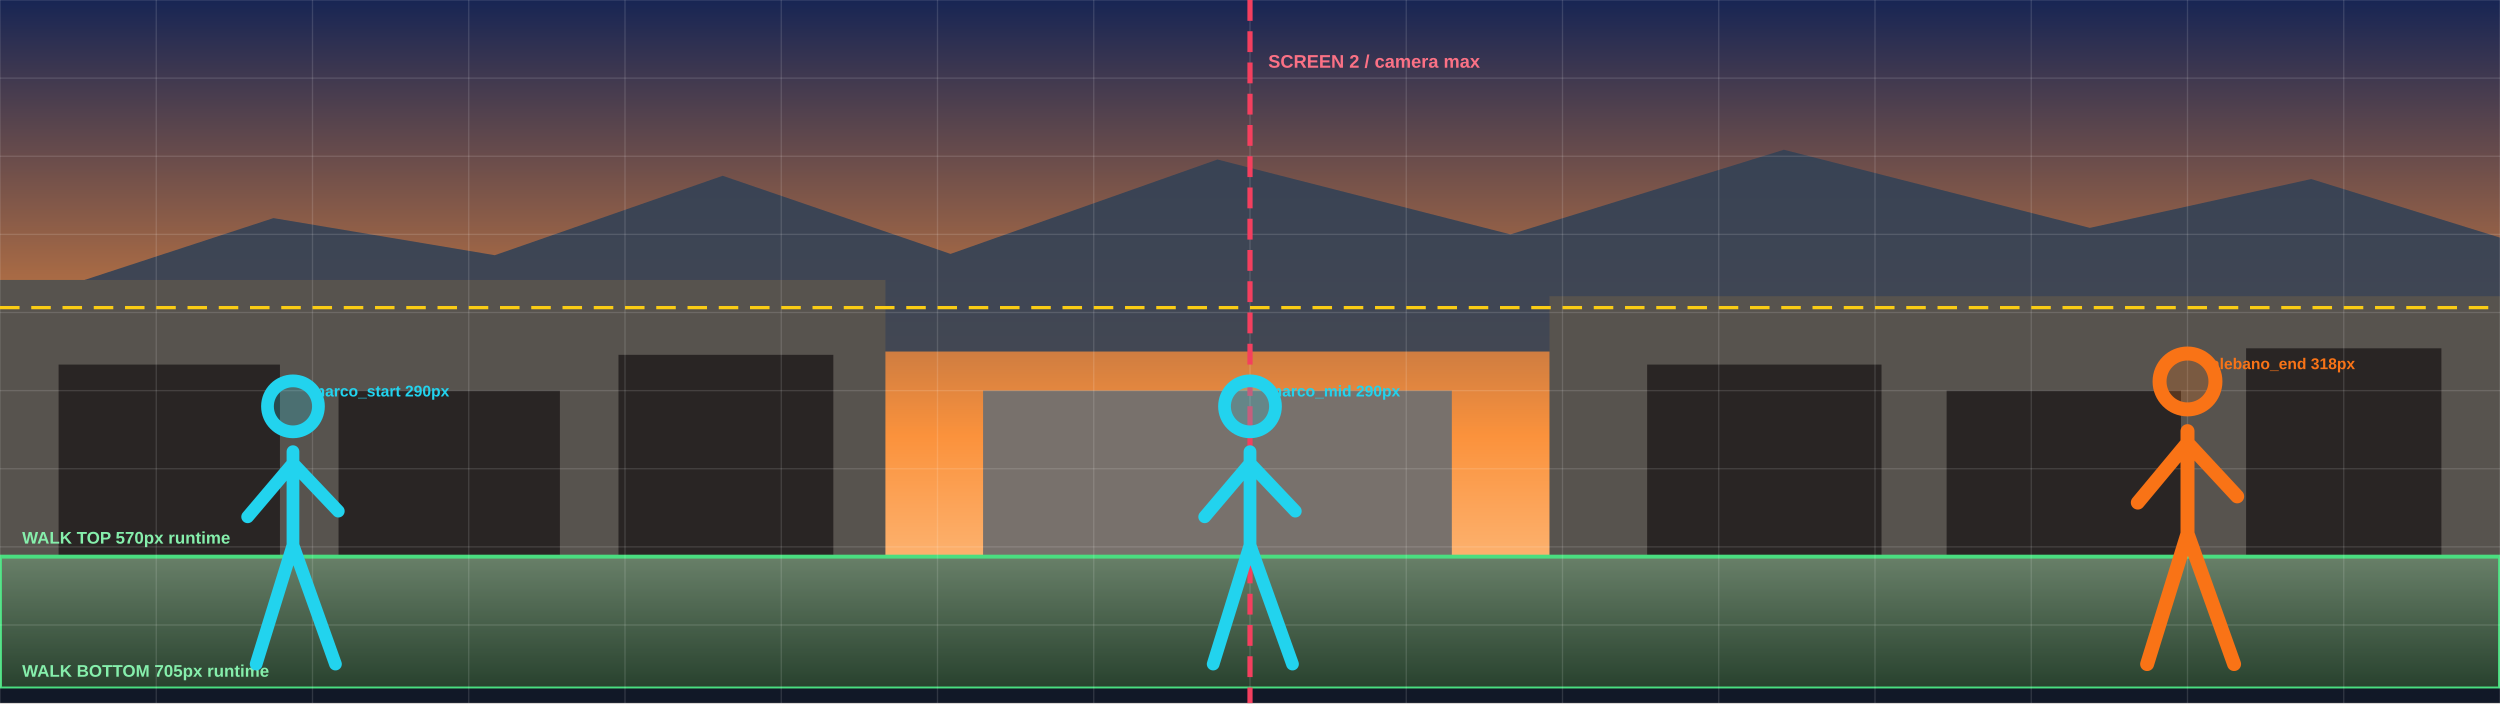
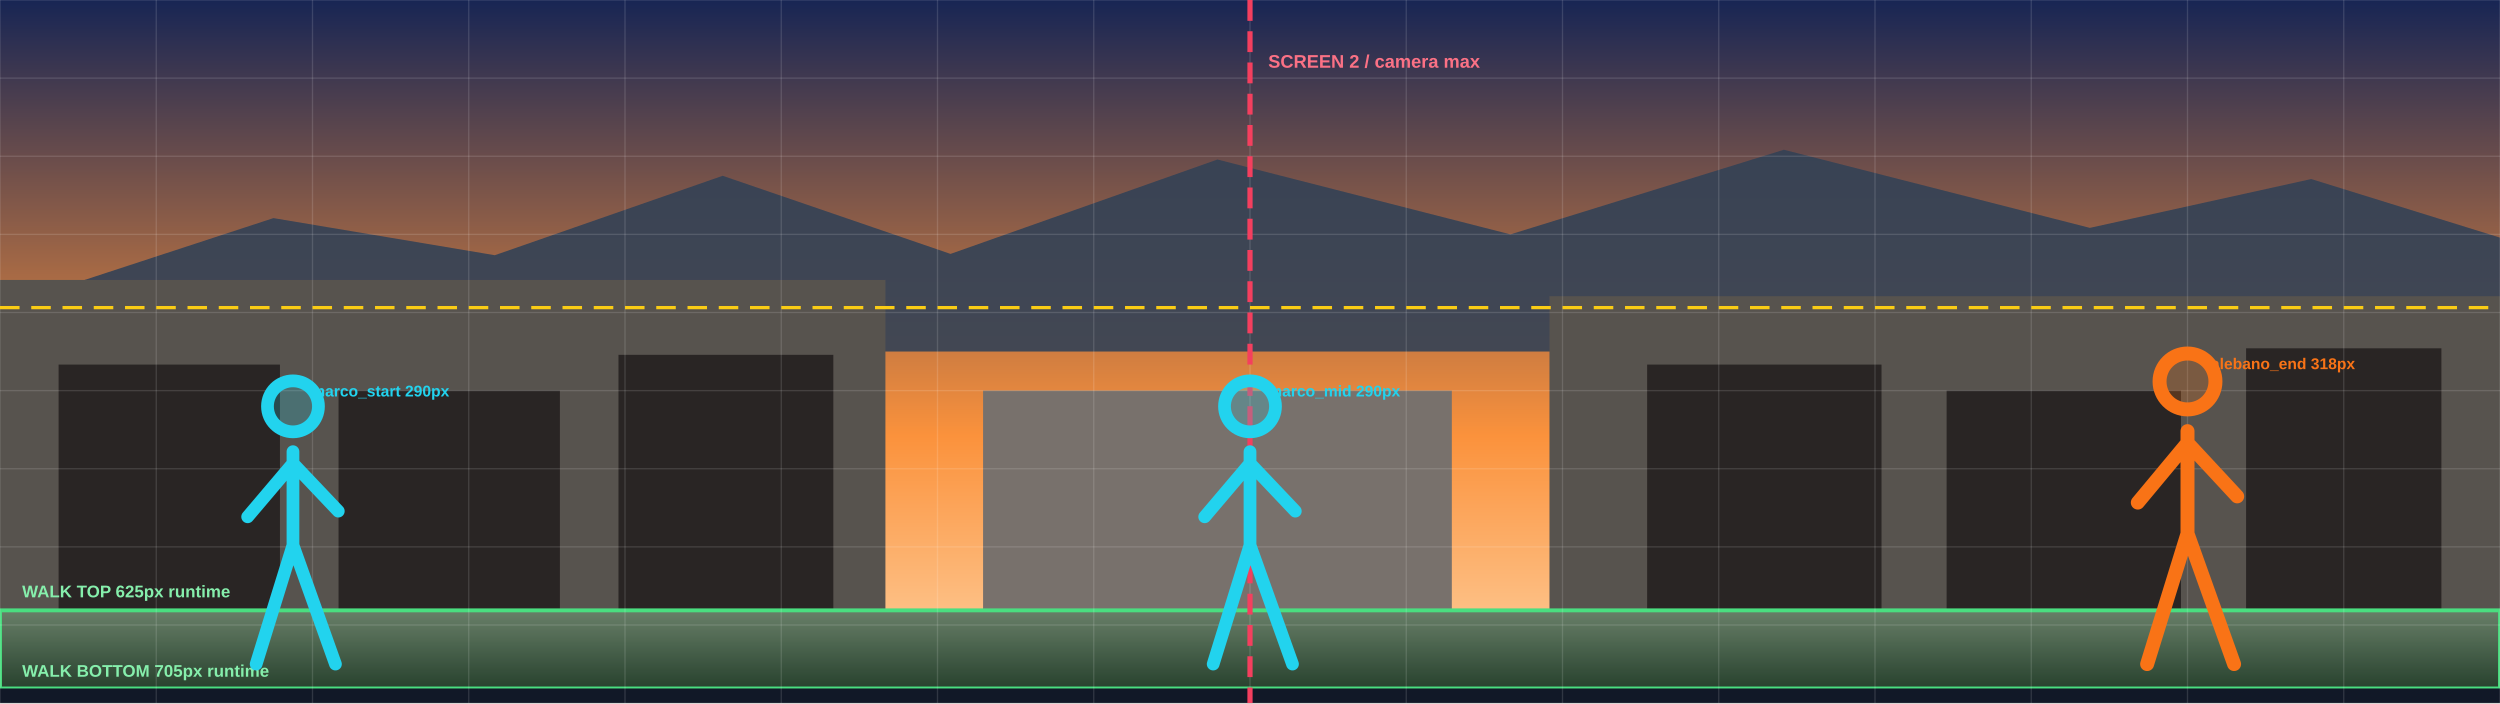
<svg xmlns="http://www.w3.org/2000/svg" width="3840" height="1080" viewBox="0 0 3840 1080" role="img" aria-label="M01 deterministic greybox">
  <defs>
    <linearGradient id="sky" x1="0" y1="0" x2="0" y2="1">
      <stop offset="0" stop-color="#172554" />
      <stop offset="0.62" stop-color="#fb923c" />
      <stop offset="1" stop-color="#fed7aa" />
    </linearGradient>
    <linearGradient id="ground" x1="0" y1="0" x2="0" y2="1">
      <stop offset="0" stop-color="#78716c" />
      <stop offset="1" stop-color="#292524" />
    </linearGradient>
  </defs>
  <rect width="3840" height="1080" fill="url(#sky)" />
  <path d="M0 472.5 L420 335 L760 392 L1110 270 L1460 390 L1870 245 L2320 360 L2740 230 L3210 350 L3550 275 L3840 365 L3840 540 L0 540Z" fill="#334155" opacity="0.9" />
  <g fill="#475569" opacity="0">
    <rect x="0" y="390" width="340" height="190" />
    <rect x="365" y="420" width="300" height="160" />
    <rect x="700" y="370" width="420" height="210" />
    <rect x="1160" y="410" width="330" height="170" />
    <rect x="1530" y="350" width="380" height="230" />
    <rect x="1950" y="400" width="320" height="180" />
    <rect x="2310" y="365" width="410" height="215" />
    <rect x="2760" y="410" width="300" height="170" />
    <rect x="3100" y="345" width="390" height="235" />
    <rect x="3530" y="395" width="310" height="185" />
  </g>
  <g opacity="0">
-     <rect x="0" y="540" width="1140" height="315" fill="#57534e" />
+     <rect x="0" y="540" width="1140" height="397.5" fill="#57534e" />
    <rect x="0" y="540" width="1140" height="42" fill="#1c1917" />
    <g fill="#1c1917">
-       <rect x="110" y="600" width="260" height="255" />
-       <rect x="440" y="600" width="260" height="255" />
-       <rect x="770" y="600" width="260" height="255" />
+       <rect x="110" y="600" width="260" height="337.5" />
+       <rect x="440" y="600" width="260" height="337.5" />
+       <rect x="770" y="600" width="260" height="337.5" />
    </g>
    <g fill="#a8a29e">
-       <rect x="80" y="580" width="38" height="275" />
-       <rect x="370" y="580" width="38" height="275" />
-       <rect x="700" y="580" width="38" height="275" />
-       <rect x="1030" y="580" width="42" height="275" />
+       <rect x="80" y="580" width="38" height="357.5" />
+       <rect x="370" y="580" width="38" height="357.5" />
+       <rect x="700" y="580" width="38" height="357.5" />
+       <rect x="1030" y="580" width="42" height="357.5" />
    </g>
-     <rect x="2130" y="510" width="1710" height="345" fill="#57534e" />
+     <rect x="2130" y="510" width="1710" height="427.5" fill="#57534e" />
    <rect x="2130" y="510" width="1710" height="42" fill="#1c1917" />
    <g fill="#1c1917">
-       <rect x="2240" y="610" width="350" height="245" />
-       <rect x="2680" y="610" width="350" height="245" />
-       <rect x="3120" y="610" width="350" height="245" />
-       <rect x="3560" y="610" width="230" height="245" />
+       <rect x="2240" y="610" width="350" height="327.5" />
+       <rect x="2680" y="610" width="350" height="327.5" />
+       <rect x="3120" y="610" width="350" height="327.5" />
+       <rect x="3560" y="610" width="230" height="327.5" />
    </g>
    <g fill="#a8a29e">
-       <rect x="2180" y="570" width="44" height="285" />
-       <rect x="2600" y="570" width="44" height="285" />
-       <rect x="3040" y="570" width="44" height="285" />
-       <rect x="3480" y="570" width="44" height="285" />
-       <rect x="3790" y="570" width="44" height="285" />
+       <rect x="2180" y="570" width="44" height="367.5" />
+       <rect x="2600" y="570" width="44" height="367.5" />
+       <rect x="3040" y="570" width="44" height="367.5" />
+       <rect x="3480" y="570" width="44" height="367.5" />
+       <rect x="3790" y="570" width="44" height="367.5" />
    </g>
  </g>
  <rect x="0" y="430" width="1360" height="523" fill="#57534e" opacity="1" />
  <rect x="90" y="560" width="340" height="393" fill="#292524" opacity="1" />
  <rect x="520" y="600" width="340" height="353" fill="#292524" opacity="1" />
  <rect x="950" y="545" width="330" height="408" fill="#292524" opacity="1" />
  <rect x="1510" y="600" width="720" height="353" fill="#78716c" opacity="1" />
  <rect x="2380" y="455" width="1460" height="498" fill="#57534e" opacity="1" />
  <rect x="2530" y="560" width="360" height="393" fill="#292524" opacity="1" />
  <rect x="2990" y="600" width="360" height="353" fill="#292524" opacity="1" />
  <rect x="3450" y="535" width="300" height="418" fill="#292524" opacity="1" />
-   <rect x="0" y="855" width="3840" height="202.5" fill="url(#ground)" />
-   <rect x="0" y="855" width="3840" height="202.5" fill="#22c55e" fill-opacity="0.18" stroke="#4ade80" stroke-width="6" />
+   <rect x="0" y="937.5" width="3840" height="120" fill="url(#ground)" />
+   <rect x="0" y="937.5" width="3840" height="120" fill="#22c55e" fill-opacity="0.18" stroke="#4ade80" stroke-width="6" />
  <rect x="0" y="1057.5" width="3840" height="22.5" fill="#111827" />
  <g stroke="#ffffff" stroke-opacity="0.13" stroke-width="2">
    <line x1="0" y1="0" x2="0" y2="1080" />
    <line x1="240" y1="0" x2="240" y2="1080" />
    <line x1="480" y1="0" x2="480" y2="1080" />
    <line x1="720" y1="0" x2="720" y2="1080" />
    <line x1="960" y1="0" x2="960" y2="1080" />
    <line x1="1200" y1="0" x2="1200" y2="1080" />
    <line x1="1440" y1="0" x2="1440" y2="1080" />
    <line x1="1680" y1="0" x2="1680" y2="1080" />
    <line x1="1920" y1="0" x2="1920" y2="1080" />
    <line x1="2160" y1="0" x2="2160" y2="1080" />
    <line x1="2400" y1="0" x2="2400" y2="1080" />
    <line x1="2640" y1="0" x2="2640" y2="1080" />
    <line x1="2880" y1="0" x2="2880" y2="1080" />
    <line x1="3120" y1="0" x2="3120" y2="1080" />
    <line x1="3360" y1="0" x2="3360" y2="1080" />
    <line x1="3600" y1="0" x2="3600" y2="1080" />
    <line x1="3840" y1="0" x2="3840" y2="1080" />
    <line x1="0" y1="0" x2="3840" y2="0" />
    <line x1="0" y1="120" x2="3840" y2="120" />
    <line x1="0" y1="240" x2="3840" y2="240" />
    <line x1="0" y1="360" x2="3840" y2="360" />
    <line x1="0" y1="480" x2="3840" y2="480" />
    <line x1="0" y1="600" x2="3840" y2="600" />
    <line x1="0" y1="720" x2="3840" y2="720" />
    <line x1="0" y1="840" x2="3840" y2="840" />
    <line x1="0" y1="960" x2="3840" y2="960" />
    <line x1="0" y1="1080" x2="3840" y2="1080" />
  </g>
  <line x1="0" y1="472.5" x2="3840" y2="472.5" stroke="#facc15" stroke-width="5" stroke-dasharray="30 18" />
  <line x1="1920" y1="0" x2="1920" y2="1080" stroke="#f43f5e" stroke-width="8" stroke-dasharray="32 16" />
-   <text x="34" y="835" fill="#86efac" font-family="Arial,sans-serif" font-size="26" font-weight="700">WALK TOP 570px runtime</text>
+   <text x="34" y="917.5" fill="#86efac" font-family="Arial,sans-serif" font-size="26" font-weight="700">WALK TOP 625px runtime</text>
  <text x="34" y="1039.5" fill="#86efac" font-family="Arial,sans-serif" font-size="26" font-weight="700">WALK BOTTOM 705px runtime</text>
  <text x="1948" y="104" fill="#fb7185" font-family="Arial,sans-serif" font-size="28" font-weight="700">SCREEN 2 / camera max</text>
  <g aria-label="marco_start" fill="none" stroke="#22d3ee" stroke-width="19.575" stroke-linecap="round" stroke-linejoin="round">
    <circle cx="450" cy="624.15" r="39.15" fill="#22d3ee" fill-opacity="0.22" />
    <path d="M 450 693.75 L 450 837.3 M 450 711.75 L 380.4 793.8 M 450 711.75 L 519.6 785.1 M 450 837.3 L 393.45 1020 M 450 837.3 L 515.25 1020" />
  </g>
  <text x="478" y="609" fill="#22d3ee" font-family="Arial,sans-serif" font-size="24" font-weight="700">marco_start 290px</text>
  <g aria-label="marco_mid" fill="none" stroke="#22d3ee" stroke-width="19.575" stroke-linecap="round" stroke-linejoin="round">
    <circle cx="1920" cy="624.15" r="39.15" fill="#22d3ee" fill-opacity="0.22" />
    <path d="M 1920 693.75 L 1920 837.3 M 1920 711.75 L 1850.4 793.8 M 1920 711.75 L 1989.6 785.1 M 1920 837.3 L 1863.45 1020 M 1920 837.3 L 1985.25 1020" />
  </g>
  <text x="1948" y="609" fill="#22d3ee" font-family="Arial,sans-serif" font-size="24" font-weight="700">marco_mid 290px</text>
  <g aria-label="talebano_end" fill="none" stroke="#f97316" stroke-width="21.465" stroke-linecap="round" stroke-linejoin="round">
    <circle cx="3360" cy="585.93" r="42.93" fill="#f97316" fill-opacity="0.22" />
    <path d="M 3360 662.25 L 3360 819.66 M 3360 680.25 L 3283.68 771.96 M 3360 680.25 L 3436.32 762.42 M 3360 819.66 L 3297.99 1020 M 3360 819.66 L 3431.55 1020" />
  </g>
  <text x="3388" y="567" fill="#f97316" font-family="Arial,sans-serif" font-size="24" font-weight="700">talebano_end 318px</text>
</svg>
